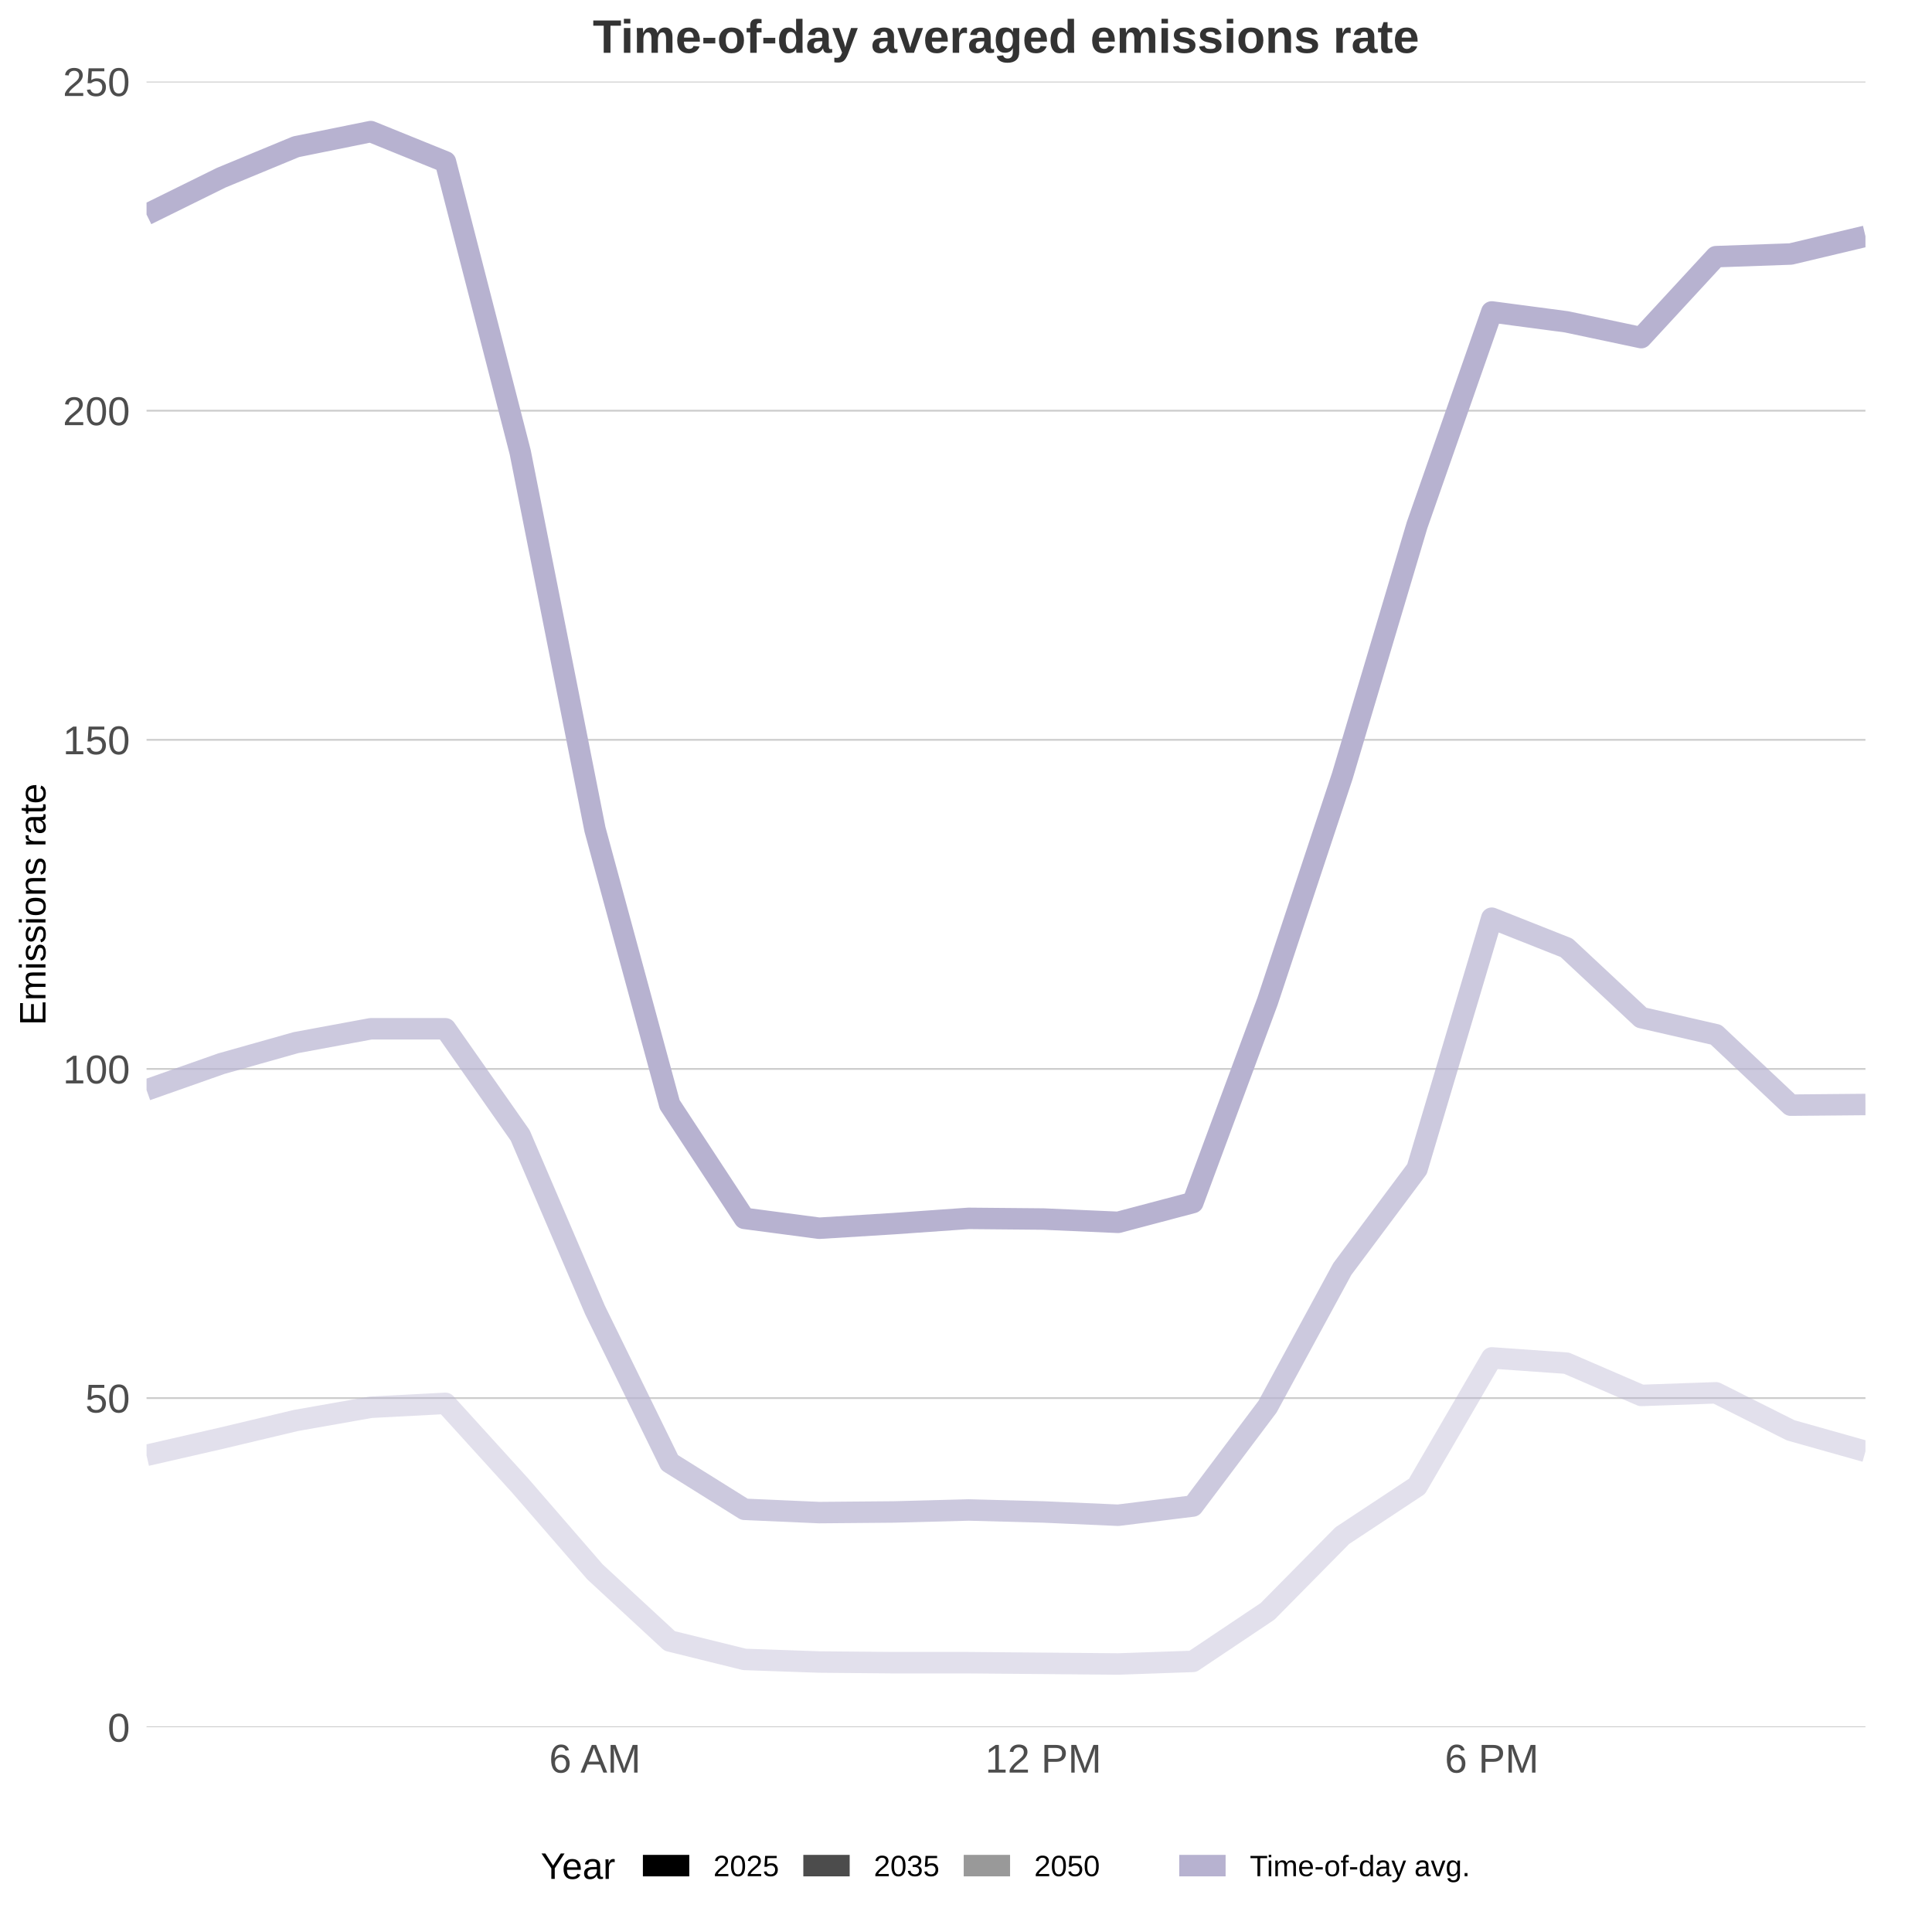
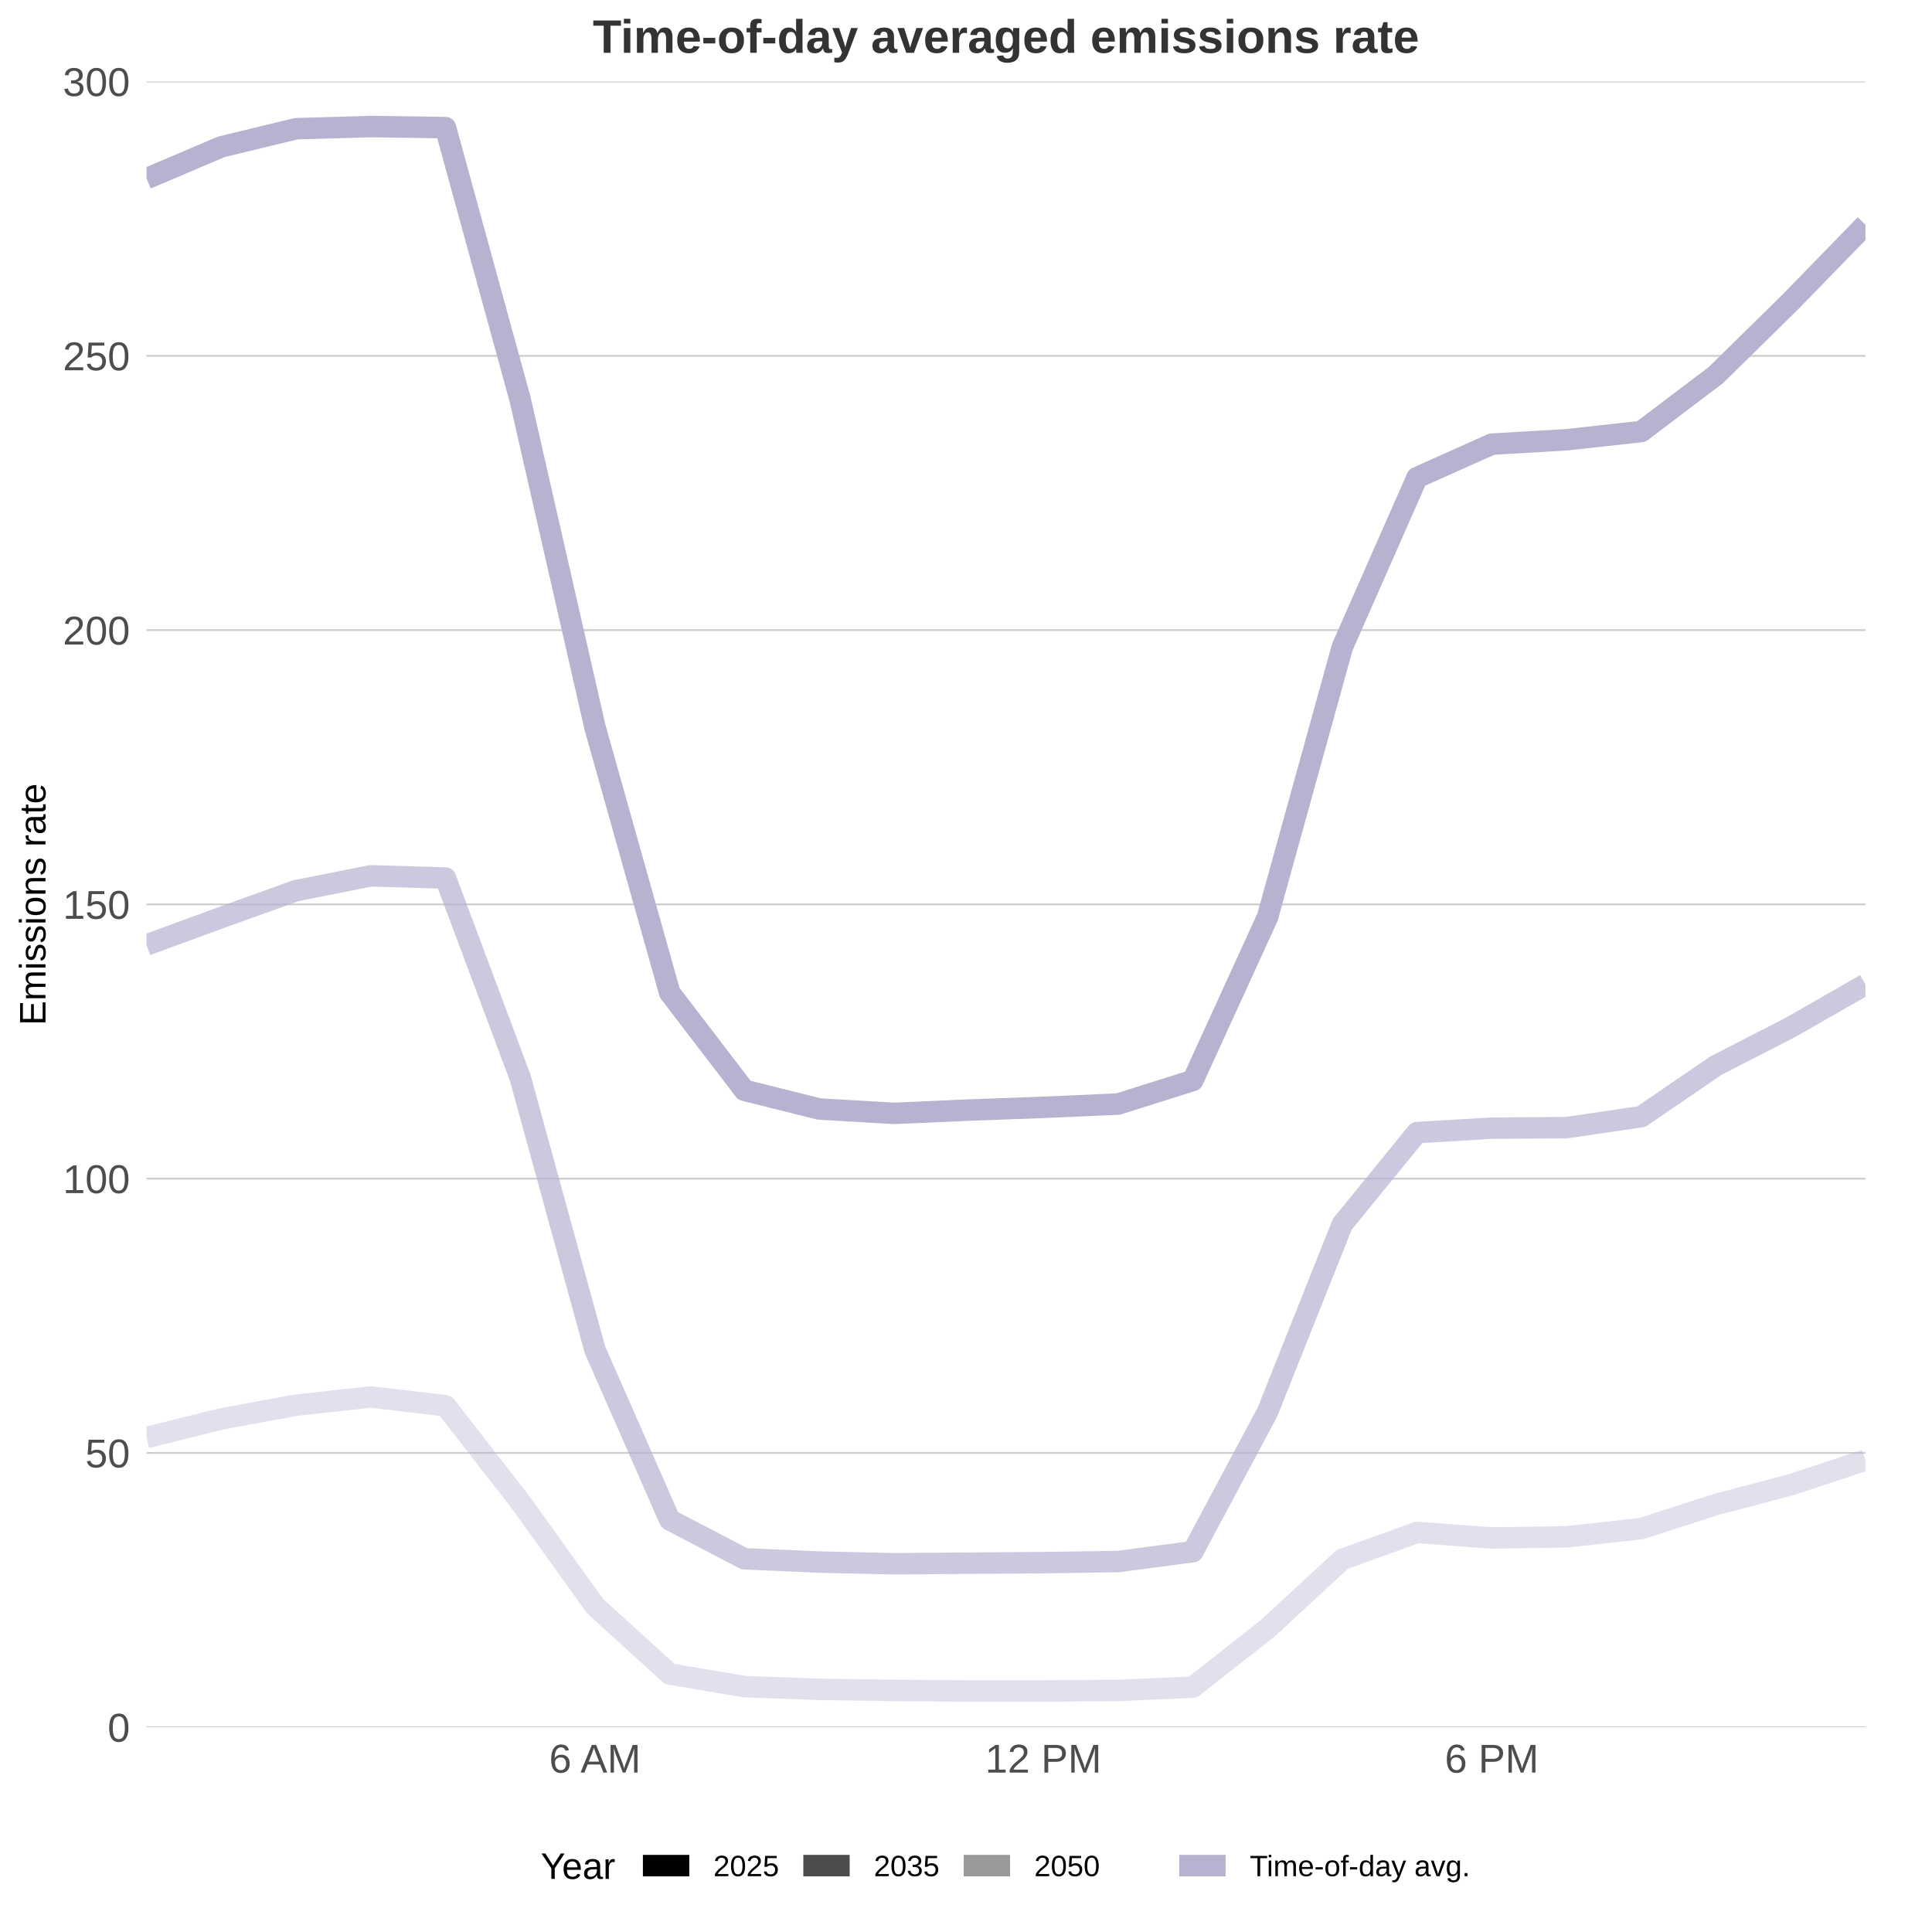
<svg xmlns="http://www.w3.org/2000/svg" class="svglite" width="576.00pt" height="576.00pt" viewBox="0 0 576.00 576.00">
  <defs>
    <style type="text/css">
    .svglite line, .svglite polyline, .svglite polygon, .svglite path, .svglite rect, .svglite circle {
      fill: none;
      stroke: #000000;
      stroke-linecap: round;
      stroke-linejoin: round;
      stroke-miterlimit: 10.00;
    }
    .svglite text {
      white-space: pre;
    }
  </style>
  </defs>
  <rect width="100%" height="100%" style="stroke: none; fill: #FFFFFF;" />
  <defs>
    <clipPath id="cpMC4wMHw1NzYuMDB8MC4wMHw1NzYuMDA=">
      <rect x="0.00" y="0.00" width="576.00" height="576.00" />
    </clipPath>
  </defs>
  <g clip-path="url(#cpMC4wMHw1NzYuMDB8MC4wMHw1NzYuMDA=)">
    <rect x="0.00" y="0.00" width="576.00" height="576.00" style="stroke-width: 1.07; stroke: none; fill: #FFFFFF;" />
  </g>
  <defs>
    <clipPath id="cpNDMuNjl8NTU2LjE2fDI0LjMyfDUxNC45NA==">
      <rect x="43.69" y="24.32" width="512.47" height="490.62" />
    </clipPath>
  </defs>
  <g clip-path="url(#cpNDMuNjl8NTU2LjE2fDI0LjMyfDUxNC45NA==)">
    <polyline points="43.69,514.94 556.16,514.94 " style="stroke-width: 0.53; stroke: #CCCCCC; stroke-linecap: butt;" />
-     <polyline points="43.69,416.82 556.16,416.82 " style="stroke-width: 0.53; stroke: #CCCCCC; stroke-linecap: butt;" />
-     <polyline points="43.69,318.69 556.16,318.69 " style="stroke-width: 0.53; stroke: #CCCCCC; stroke-linecap: butt;" />
-     <polyline points="43.69,220.57 556.16,220.57 " style="stroke-width: 0.53; stroke: #CCCCCC; stroke-linecap: butt;" />
-     <polyline points="43.69,122.44 556.16,122.44 " style="stroke-width: 0.53; stroke: #CCCCCC; stroke-linecap: butt;" />
+     <polyline points="43.69,433.17 556.16,433.17 " style="stroke-width: 0.53; stroke: #CCCCCC; stroke-linecap: butt;" />
+     <polyline points="43.69,351.40 556.16,351.40 " style="stroke-width: 0.53; stroke: #CCCCCC; stroke-linecap: butt;" />
+     <polyline points="43.69,269.63 556.16,269.63 " style="stroke-width: 0.53; stroke: #CCCCCC; stroke-linecap: butt;" />
+     <polyline points="43.69,187.86 556.16,187.86 " style="stroke-width: 0.53; stroke: #CCCCCC; stroke-linecap: butt;" />
+     <polyline points="43.69,106.09 556.16,106.09 " style="stroke-width: 0.53; stroke: #CCCCCC; stroke-linecap: butt;" />
    <polyline points="43.69,24.32 556.16,24.32 " style="stroke-width: 0.53; stroke: #CCCCCC; stroke-linecap: butt;" />
-     <polyline points="43.69,63.96 65.97,52.97 88.25,43.75 110.53,39.23 132.81,48.26 155.09,134.81 177.38,247.26 199.66,329.29 221.94,363.24 244.22,366.18 266.50,364.81 288.78,363.24 311.06,363.44 333.34,364.42 355.63,358.53 377.91,298.48 400.19,231.36 422.47,156.59 444.75,93.00 467.03,95.95 489.31,100.66 511.59,76.52 533.88,75.73 556.16,70.44 " style="stroke-width: 6.40; stroke: #B7B2D0; stroke-linecap: butt;" />
-     <polyline points="43.69,324.97 65.97,317.12 88.25,310.84 110.53,306.72 132.81,306.72 155.09,338.51 177.38,390.52 199.66,436.05 221.94,449.98 244.22,450.96 266.50,450.77 288.78,450.18 311.06,450.77 333.34,451.75 355.63,449.00 377.91,419.37 400.19,378.35 422.47,348.52 444.75,273.75 467.03,282.58 489.31,303.38 511.59,308.49 533.88,329.49 556.16,329.29 " style="stroke-width: 6.40; stroke: #B7B2D0; stroke-opacity: 0.70; stroke-linecap: butt;" />
-     <polyline points="43.69,433.89 65.97,428.79 88.25,423.49 110.53,419.56 132.81,418.39 155.09,442.92 177.38,468.63 199.66,489.23 221.94,494.73 244.22,495.51 266.50,495.71 288.78,495.71 311.06,495.90 333.34,496.10 355.63,495.32 377.91,480.40 400.19,457.83 422.47,443.11 444.75,404.84 467.03,406.41 489.31,416.03 511.59,415.25 533.88,426.43 556.16,432.71 " style="stroke-width: 6.40; stroke: #B7B2D0; stroke-opacity: 0.40; stroke-linecap: butt;" />
+     <polyline points="43.69,53.26 65.97,43.78 88.25,38.38 110.53,37.73 132.81,38.05 155.09,119.17 177.38,216.81 199.66,295.96 221.94,325.07 244.22,330.63 266.50,331.94 288.78,330.96 311.06,330.14 333.34,329.16 355.63,322.13 377.91,273.39 400.19,192.93 422.47,142.39 444.75,132.42 467.03,131.11 489.31,128.66 511.59,111.81 533.88,89.90 556.16,67.00 " style="stroke-width: 6.40; stroke: #B7B2D0; stroke-linecap: butt;" />
+     <polyline points="43.69,281.73 65.97,273.55 88.25,265.54 110.53,261.12 132.81,261.78 155.09,321.31 177.38,402.42 199.66,453.12 221.94,464.73 244.22,465.71 266.50,466.21 288.78,466.04 311.06,465.88 333.34,465.55 355.63,462.61 377.91,420.90 400.19,364.97 422.47,337.66 444.75,336.35 467.03,336.19 489.31,332.92 511.59,317.71 533.88,306.26 556.16,293.51 " style="stroke-width: 6.40; stroke: #B7B2D0; stroke-opacity: 0.70; stroke-linecap: butt;" />
+     <polyline points="43.69,428.59 65.97,423.03 88.25,418.94 110.53,416.49 132.81,419.11 155.09,447.73 177.38,478.80 199.66,499.08 221.94,502.84 244.22,503.66 266.50,503.98 288.78,504.15 311.06,504.15 333.34,503.98 355.63,503.00 377.91,485.50 400.19,464.90 422.47,456.88 444.75,458.52 467.03,458.19 489.31,455.74 511.59,448.54 533.88,442.66 556.16,435.30 " style="stroke-width: 6.40; stroke: #B7B2D0; stroke-opacity: 0.40; stroke-linecap: butt;" />
  </g>
  <g clip-path="url(#cpMC4wMHw1NzYuMDB8MC4wMHw1NzYuMDA=)">
    <text x="38.76" y="519.25" text-anchor="end" style="font-size: 12.00px;fill: #4D4D4D; font-family: &quot;Arial&quot;;" textLength="6.67px" lengthAdjust="spacingAndGlyphs">0</text>
-     <text x="38.76" y="421.12" text-anchor="end" style="font-size: 12.00px;fill: #4D4D4D; font-family: &quot;Arial&quot;;" textLength="13.35px" lengthAdjust="spacingAndGlyphs">50</text>
-     <text x="38.76" y="323.00" text-anchor="end" style="font-size: 12.00px;fill: #4D4D4D; font-family: &quot;Arial&quot;;" textLength="20.02px" lengthAdjust="spacingAndGlyphs">100</text>
-     <text x="38.76" y="224.87" text-anchor="end" style="font-size: 12.00px;fill: #4D4D4D; font-family: &quot;Arial&quot;;" textLength="20.02px" lengthAdjust="spacingAndGlyphs">150</text>
-     <text x="38.76" y="126.75" text-anchor="end" style="font-size: 12.00px;fill: #4D4D4D; font-family: &quot;Arial&quot;;" textLength="20.02px" lengthAdjust="spacingAndGlyphs">200</text>
-     <text x="38.76" y="28.62" text-anchor="end" style="font-size: 12.00px;fill: #4D4D4D; font-family: &quot;Arial&quot;;" textLength="20.02px" lengthAdjust="spacingAndGlyphs">250</text>
+     <text x="38.76" y="437.48" text-anchor="end" style="font-size: 12.00px;fill: #4D4D4D; font-family: &quot;Arial&quot;;" textLength="13.35px" lengthAdjust="spacingAndGlyphs">50</text>
+     <text x="38.76" y="355.71" text-anchor="end" style="font-size: 12.00px;fill: #4D4D4D; font-family: &quot;Arial&quot;;" textLength="20.02px" lengthAdjust="spacingAndGlyphs">100</text>
+     <text x="38.76" y="273.93" text-anchor="end" style="font-size: 12.00px;fill: #4D4D4D; font-family: &quot;Arial&quot;;" textLength="20.02px" lengthAdjust="spacingAndGlyphs">150</text>
+     <text x="38.76" y="192.16" text-anchor="end" style="font-size: 12.00px;fill: #4D4D4D; font-family: &quot;Arial&quot;;" textLength="20.02px" lengthAdjust="spacingAndGlyphs">200</text>
+     <text x="38.76" y="110.39" text-anchor="end" style="font-size: 12.00px;fill: #4D4D4D; font-family: &quot;Arial&quot;;" textLength="20.02px" lengthAdjust="spacingAndGlyphs">250</text>
+     <text x="38.76" y="28.62" text-anchor="end" style="font-size: 12.00px;fill: #4D4D4D; font-family: &quot;Arial&quot;;" textLength="20.02px" lengthAdjust="spacingAndGlyphs">300</text>
    <text x="177.38" y="528.48" text-anchor="middle" style="font-size: 12.00px;fill: #4D4D4D; font-family: &quot;Arial&quot;;" textLength="28.01px" lengthAdjust="spacingAndGlyphs">6 AM</text>
    <text x="311.06" y="528.48" text-anchor="middle" style="font-size: 12.00px;fill: #4D4D4D; font-family: &quot;Arial&quot;;" textLength="34.68px" lengthAdjust="spacingAndGlyphs">12 PM</text>
    <text x="444.75" y="528.48" text-anchor="middle" style="font-size: 12.00px;fill: #4D4D4D; font-family: &quot;Arial&quot;;" textLength="28.01px" lengthAdjust="spacingAndGlyphs">6 PM</text>
    <text transform="translate(13.56,269.63) rotate(-90)" text-anchor="middle" style="font-size: 11.00px; font-family: &quot;Arial&quot;;" textLength="72.14px" lengthAdjust="spacingAndGlyphs">Emissions rate</text>
    <text x="161.22" y="560.16" style="font-size: 11.00px; font-family: &quot;Arial&quot;;" textLength="23.24px" lengthAdjust="spacingAndGlyphs">Year</text>
    <line x1="191.67" y1="556.21" x2="205.50" y2="556.21" style="stroke-width: 6.40; stroke-linecap: butt;" />
    <line x1="239.50" y1="556.21" x2="253.32" y2="556.21" style="stroke-width: 6.40; stroke: #000000; stroke-opacity: 0.70; stroke-linecap: butt;" />
    <line x1="287.32" y1="556.21" x2="301.14" y2="556.21" style="stroke-width: 6.40; stroke: #000000; stroke-opacity: 0.40; stroke-linecap: butt;" />
    <text x="212.70" y="559.36" style="font-size: 8.80px; font-family: &quot;Arial&quot;;" textLength="19.58px" lengthAdjust="spacingAndGlyphs">2025</text>
    <text x="260.53" y="559.36" style="font-size: 8.80px; font-family: &quot;Arial&quot;;" textLength="19.58px" lengthAdjust="spacingAndGlyphs">2035</text>
    <text x="308.35" y="559.36" style="font-size: 8.80px; font-family: &quot;Arial&quot;;" textLength="19.58px" lengthAdjust="spacingAndGlyphs">2050</text>
    <line x1="351.58" y1="556.21" x2="365.40" y2="556.21" style="stroke-width: 6.40; stroke: #B7B2D0; stroke-linecap: butt;" />
    <text x="372.61" y="559.36" style="font-size: 8.80px; font-family: &quot;Arial&quot;;" textLength="66.01px" lengthAdjust="spacingAndGlyphs">Time-of-day avg.</text>
    <text x="299.92" y="15.74" text-anchor="middle" style="font-size: 14.00px; font-weight: bold;fill: #333333; font-family: &quot;Arial&quot;;" textLength="246.55px" lengthAdjust="spacingAndGlyphs">Time-of-day averaged emissions rate</text>
  </g>
</svg>
